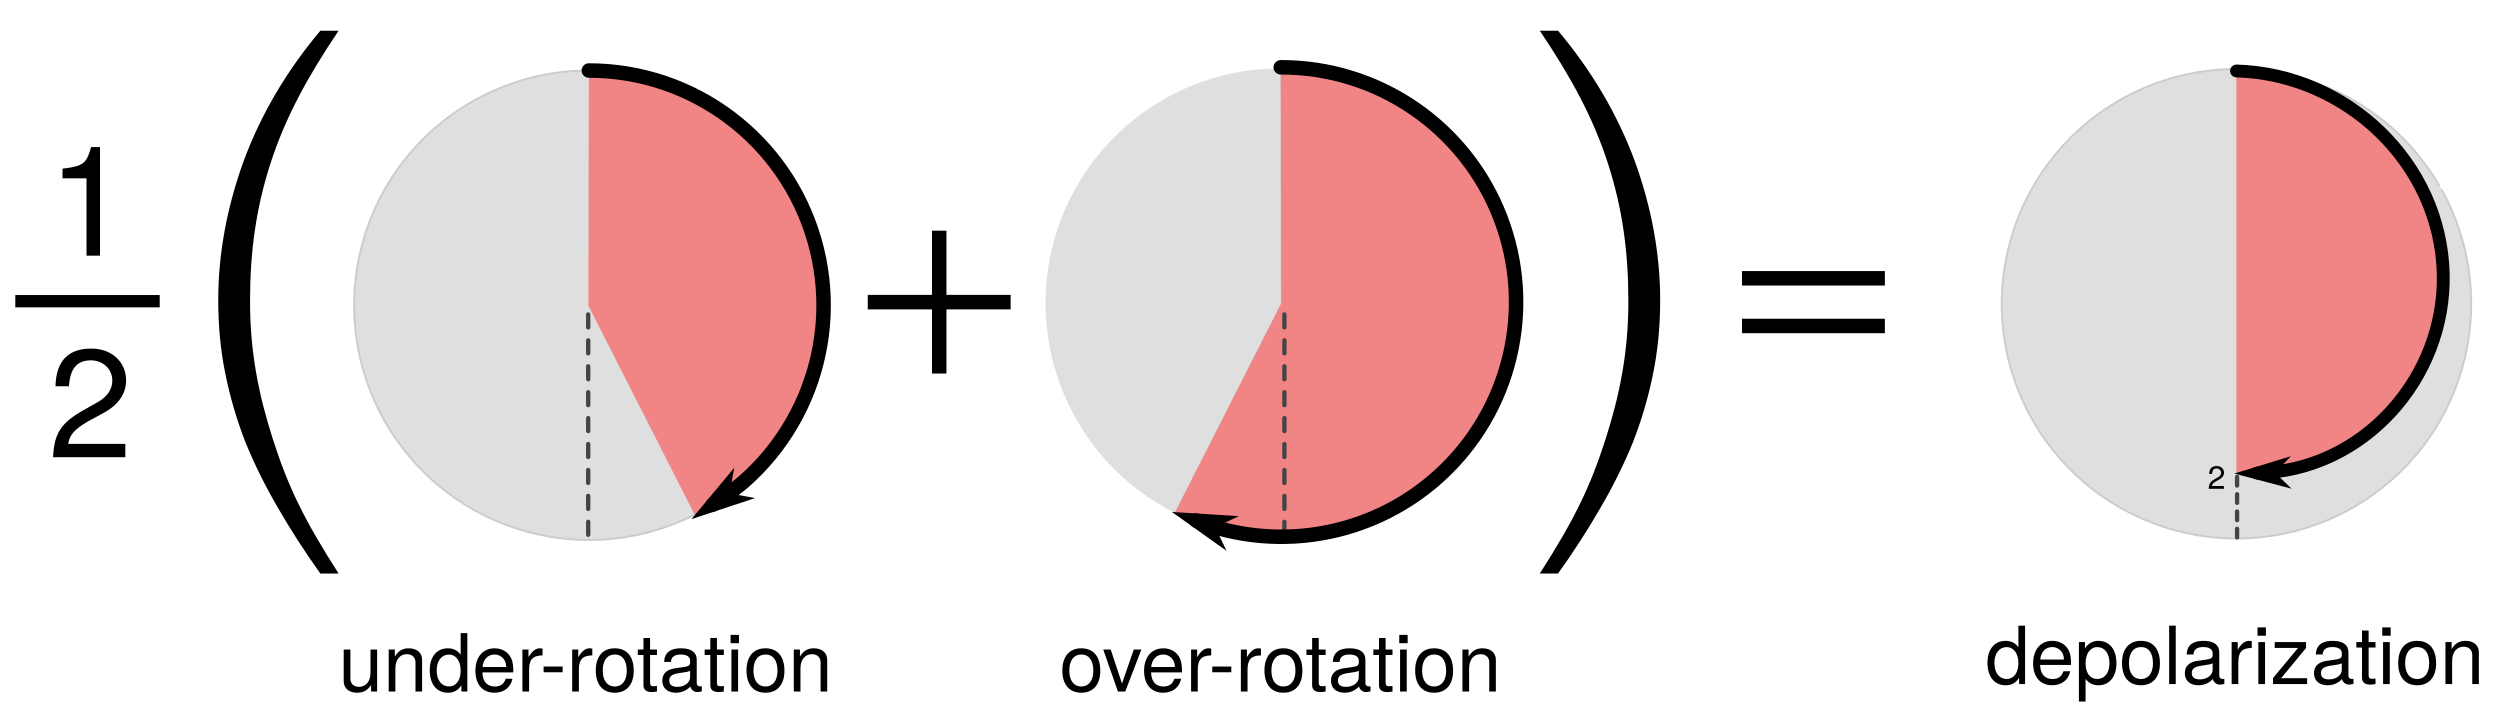
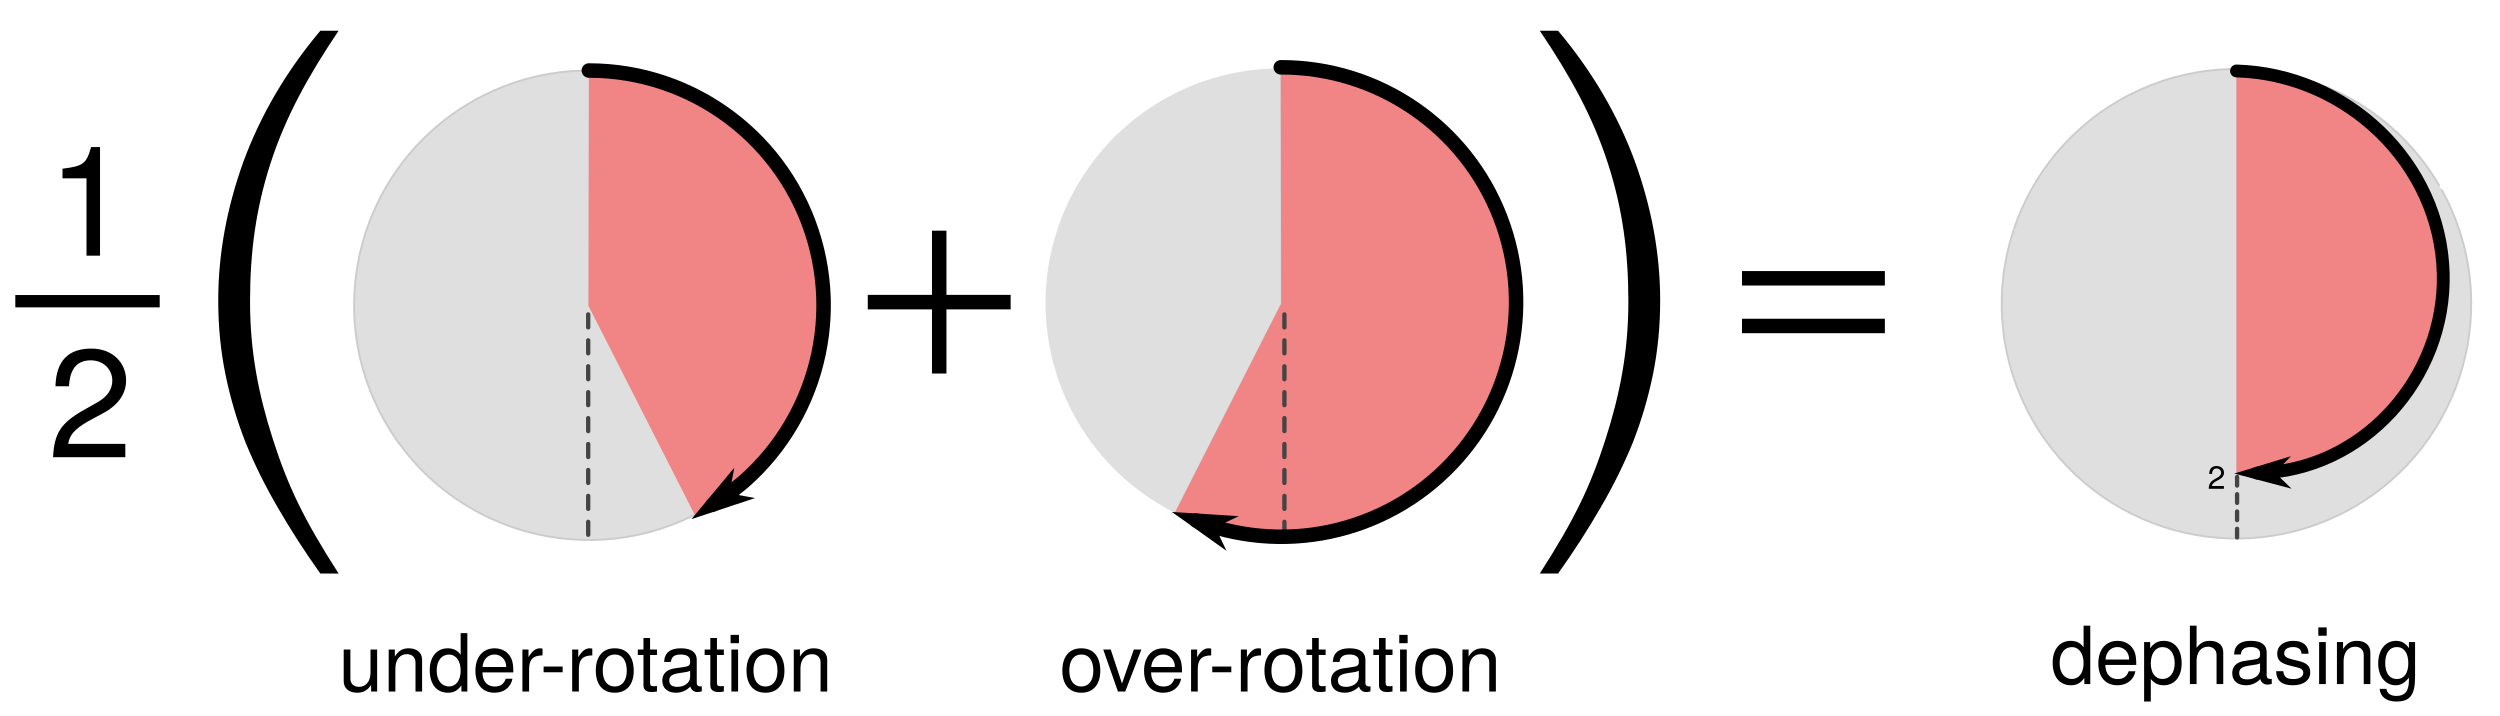
<svg xmlns="http://www.w3.org/2000/svg" width="163.28mm" height="46.709mm" viewBox="0 0 578.551 165.504" id="svg2" version="1.1">
  <defs id="defs4">
    <marker style="overflow:visible" id="marker8589" refX="0" refY="0" orient="auto">
      <path transform="matrix(-0.2,0,0,-0.2,-1.2,0)" style="fill:#444444;fill-opacity:1;fill-rule:evenodd;stroke:#444444;stroke-width:1pt;stroke-opacity:1" d="M 0,0 5,-5 -12.5,0 5,5 0,0 Z" id="path8591" />
    </marker>
    <marker orient="auto" refY="0" refX="0" id="marker7201" style="overflow:visible">
      <path id="path7203" d="M 0,0 5,-5 -12.5,0 5,5 0,0 Z" style="fill:#444444;fill-opacity:1;fill-rule:evenodd;stroke:#444444;stroke-width:1pt;stroke-opacity:1" transform="matrix(-0.2,0,0,-0.2,-1.2,0)" />
    </marker>
    <marker orient="auto" refY="0.0" refX="0.0" id="Arrow1Send" style="overflow:visible;">
      <path id="path4174" d="M 0.0,0.0 L 5.0,-5.0 L -12.5,0.0 L 5.0,5.0 L 0.0,0.0 z " style="fill-rule:evenodd;stroke:#000000;stroke-width:1.0pt;" transform="scale(0.2) rotate(180) translate(6,0)" />
    </marker>
    <marker style="overflow:visible" id="marker5975" refX="0" refY="0" orient="auto">
      <path transform="matrix(-0.2,0,0,-0.2,-1.2,0)" style="fill:#000000;fill-opacity:1;fill-rule:evenodd;stroke:#000000;stroke-width:1pt;stroke-opacity:1" d="M 0,0 5,-5 -12.5,0 5,5 0,0 Z" id="path5977" />
    </marker>
    <marker style="overflow:visible" id="marker5609" refX="0" refY="0" orient="auto">
      <path transform="matrix(0.2,0,0,0.2,1.2,0)" style="fill:#000000;fill-opacity:1;fill-rule:evenodd;stroke:#000000;stroke-width:1pt;stroke-opacity:1" d="M 0,0 5,-5 -12.5,0 5,5 0,0 Z" id="path5611" />
    </marker>
    <marker orient="auto" refY="0" refX="0" id="Arrow1Sstart" style="overflow:visible">
      <path id="path4171" d="M 0,0 5,-5 -12.5,0 5,5 0,0 Z" style="fill:#000000;fill-opacity:1;fill-rule:evenodd;stroke:#000000;stroke-width:1pt;stroke-opacity:1" transform="matrix(0.2,0,0,0.2,1.2,0)" />
    </marker>
    <marker orient="auto" refY="0" refX="0" id="marker5185" style="overflow:visible">
      <path id="path5187" d="M 0,0 5,-5 -12.5,0 5,5 0,0 Z" style="fill:#444444;fill-opacity:1;fill-rule:evenodd;stroke:#444444;stroke-width:1pt;stroke-opacity:1" transform="matrix(-0.2,0,0,-0.2,-1.2,0)" />
    </marker>
    <marker style="overflow:visible" id="marker4992" refX="0" refY="0" orient="auto">
      <path transform="matrix(-0.2,0,0,-0.2,-1.2,0)" style="fill:#000000;fill-opacity:1;fill-rule:evenodd;stroke:#000000;stroke-width:1pt;stroke-opacity:1" d="M 0,0 5,-5 -12.5,0 5,5 0,0 Z" id="path4994" />
    </marker>
    <marker orient="auto" refY="0" refX="0" id="Arrow1Mend" style="overflow:visible">
      <path id="path4168" d="M 0,0 5,-5 -12.5,0 5,5 0,0 Z" style="fill:#a60000;fill-opacity:1;fill-rule:evenodd;stroke:#000000;stroke-width:1pt;stroke-opacity:1" transform="matrix(-0.4,0,0,-0.4,-4,0)" />
    </marker>
    <marker orient="auto" refY="0" refX="0" id="Arrow1Lend" style="overflow:visible">
      <path id="path4162" d="M 0,0 5,-5 -12.5,0 5,5 0,0 Z" style="fill:#a60000;fill-opacity:1;fill-rule:evenodd;stroke:#000000;stroke-width:1pt;stroke-opacity:1" transform="matrix(-0.8,0,0,-0.8,-10,0)" />
    </marker>
  </defs>
  <g id="layer1" transform="translate(-84.53431,-50.37689)">
    <path d="m -356.222,168.964 a 54.322,54.322 0 0 1 -61.012,-8.134 54.322,54.322 0 0 1 -14.251,-59.879 54.322,54.322 0 0 1 50.807,-34.746 l -0.134,54.322 z" id="path5955" style="opacity:1;fill:#f18484;fill-opacity:1;stroke:#cccccc;stroke-width:0.447;stroke-linejoin:round;stroke-miterlimit:4;stroke-dasharray:none;stroke-dashoffset:0;stroke-opacity:1" transform="scale(-1,1)" />
    <path style="opacity:1;fill:#dfdfdf;fill-opacity:1;stroke:none;stroke-width:0.8;stroke-linejoin:round;stroke-miterlimit:4;stroke-dasharray:none;stroke-dashoffset:0;stroke-opacity:1" d="m 380.813,66.205 c -25.151,0 -47.012,17.264 -52.842,41.73 -5.83,24.466 5.897,49.734 28.344,61.076 l 24.599,-48.375 z" id="path5957" />
    <path id="path8587" d="m 381.775,123.139 0,53.136" style="fill:none;fill-rule:evenodd;stroke:#444444;stroke-width:1;stroke-linecap:round;stroke-linejoin:miter;stroke-miterlimit:4;stroke-dasharray:3, 3;stroke-dashoffset:0;stroke-opacity:1;marker-mid:url(#marker8589)" />
    <g id="g5949">
      <path d="m 268.249,94.557 a 54.322,54.322 0 0 1 -20.769,73.784 54.322,54.322 0 0 1 -73.876,-20.439 54.322,54.322 0 0 1 20.109,-73.966 54.322,54.322 0 0 1 74.056,19.778" id="path4136" style="opacity:1;fill:#dfdfdf;fill-opacity:1;stroke:#cccccc;stroke-width:0.447;stroke-linejoin:round;stroke-miterlimit:4;stroke-dasharray:none;stroke-dashoffset:0;stroke-opacity:1" />
      <path style="opacity:1;fill:#f18484;fill-opacity:1;stroke:none;stroke-width:0.8;stroke-linejoin:round;stroke-miterlimit:4;stroke-dasharray:none;stroke-dashoffset:0;stroke-opacity:1" d="m 220.807,66.696 c 25.151,0 47.012,17.264 52.842,41.73 5.83,24.466 -5.897,49.734 -28.344,61.076 l -24.599,-48.375 z" id="path4138" />
    </g>
    <path style="opacity:1;fill:none;fill-opacity:1;stroke:#000000;stroke-width:3.355;stroke-linecap:round;stroke-linejoin:round;stroke-miterlimit:4;stroke-dasharray:none;stroke-dashoffset:0;stroke-opacity:1;marker-end:url(#marker4992)" d="m 220.807,66.696 c 24.256,0 45.572,16.081 52.233,39.404 3.331,11.662 2.594,23.721 -1.55,34.466 -2.072,5.372 -4.996,10.416 -8.689,14.918 -1.847,2.251 -3.886,4.366 -6.106,6.319 -2.221,1.953 -7.199,5.344 -7.199,5.344" id="path4152" />
    <path d="m 649.54,94.215 a 54.322,54.322 0 0 1 -20.769,73.784 54.322,54.322 0 0 1 -73.876,-20.439 54.322,54.322 0 0 1 20.109,-73.966 54.322,54.322 0 0 1 74.056,19.778" id="path5163" style="opacity:1;fill:#dfdfdf;fill-opacity:1;stroke:#cccccc;stroke-width:0.447;stroke-linejoin:round;stroke-miterlimit:4;stroke-dasharray:none;stroke-dashoffset:0;stroke-opacity:1" />
    <path style="opacity:1;fill:#f18484;fill-opacity:1;stroke:none;stroke-width:0.447;stroke-linejoin:round;stroke-miterlimit:4;stroke-dasharray:none;stroke-dashoffset:0;stroke-opacity:1" id="path5165" d="m 602.075,66.346 a 47.921,46.778 0 0 1 47.921,46.778 47.921,46.778 0 0 1 -47.921,46.778 l 0,-46.778 z" />
    <path style="fill:none;fill-rule:evenodd;stroke:#000000;stroke-width:2.858;stroke-linecap:round;stroke-linejoin:miter;stroke-miterlimit:4;stroke-dasharray:none;stroke-opacity:1;marker-start:url(#Arrow1Sstart)" id="path5169" d="m -606.811,156.423 c -23.588,-0.462 -42.006,-21.228 -41.416,-44.473 0.626,-24.699 21.608,-44.457 46.018,-45.152" transform="matrix(-1.039564,0,0,1.038384,-23.92664,-2.563033)" />
    <g style="font-style:normal;font-variant:normal;font-weight:normal;font-stretch:normal;font-size:91.345px;line-height:125%;font-family:'Helvetica Neue';-inkscape-font-specification:'Helvetica Neue, Normal';text-align:start;letter-spacing:0px;word-spacing:0px;writing-mode:lr-tb;text-anchor:start;fill:#000000;fill-opacity:1;stroke:none;stroke-width:1px;stroke-linecap:butt;stroke-linejoin:miter;stroke-opacity:1" id="text5532" transform="matrix(1.647576,0,0,1.481776,-80.85774,-57.9555)">
      <path d="m 145.38,162.68 2.565,0 c -4.897,-8.483 -7.112,-13.622 -9.24,-21.005 -1.999,-6.934 -3.199,-13.628 -3.199,-21.474 0,-7.846 0.846,-14.554 2.842,-21.466 2.131,-7.381 5.344,-13.793 9.597,-20.823 l -2.565,0 c -4.75,6.272 -8.343,13.062 -10.779,20.37 -2.375,7.308 -3.562,14.554 -3.562,21.74 0,4.019 0.335,7.856 1.005,11.51 0.67,3.654 1.614,7.216 2.832,10.687 1.279,3.471 2.801,6.881 4.567,10.231 1.766,3.41 3.745,6.82 5.937,10.231 z" id="path5590" />
    </g>
    <g id="g5570" transform="matrix(0.9579681,0,0,0.9579681,57.11141,-83.42964)">
      <text id="text5524" y="201.446" x="39.947" style="font-style:normal;font-variant:normal;font-weight:normal;font-stretch:normal;font-size:37.003px;line-height:125%;font-family:'Helvetica Neue';-inkscape-font-specification:'Helvetica Neue, Normal';text-align:start;letter-spacing:0px;word-spacing:0px;writing-mode:lr-tb;text-anchor:start;fill:#000000;fill-opacity:1;stroke:none;stroke-width:1px;stroke-linecap:butt;stroke-linejoin:miter;stroke-opacity:1" xml:space="preserve">
        <tspan y="201.446" x="39.947" id="tspan5526">1</tspan>
      </text>
      <text id="text5528" y="250.117" x="40.181" style="font-style:normal;font-variant:normal;font-weight:normal;font-stretch:normal;font-size:37.003px;line-height:125%;font-family:'Helvetica Neue';-inkscape-font-specification:'Helvetica Neue, Normal';text-align:start;letter-spacing:0px;word-spacing:0px;writing-mode:lr-tb;text-anchor:start;fill:#000000;fill-opacity:1;stroke:none;stroke-width:1px;stroke-linecap:butt;stroke-linejoin:miter;stroke-opacity:1" xml:space="preserve">
        <tspan y="250.117" x="40.181" id="tspan5530">2</tspan>
      </text>
      <path id="path5548" d="m 32.325,212.439 34.881,0" style="fill:none;fill-rule:evenodd;stroke:#000000;stroke-width:2.979px;stroke-linecap:butt;stroke-linejoin:miter;stroke-opacity:1" />
    </g>
    <g id="g5554" transform="matrix(0.7793076,0,0,0.7793076,139.7185,-87.3615)">
      <path id="path5550" d="m 186.878,266.464 c 42.426,0 42.426,0 42.426,0" style="fill:none;fill-rule:evenodd;stroke:#000000;stroke-width:4.3;stroke-linecap:butt;stroke-linejoin:miter;stroke-miterlimit:4;stroke-dasharray:none;stroke-opacity:1" />
      <path style="fill:none;fill-rule:evenodd;stroke:#000000;stroke-width:4.3;stroke-linecap:butt;stroke-linejoin:miter;stroke-miterlimit:4;stroke-dasharray:none;stroke-opacity:1" d="m 208.091,287.677 c 0,-42.426 0,-42.426 0,-42.426" id="path5552" />
    </g>
    <g id="g5566" transform="matrix(0.7793076,0,0,0.7793076,359.8293,-33.83057)">
      <path style="fill:none;fill-rule:evenodd;stroke:#000000;stroke-width:4.3;stroke-linecap:butt;stroke-linejoin:miter;stroke-miterlimit:4;stroke-dasharray:none;stroke-opacity:1" d="m 164.043,190.702 c 42.426,0 42.426,0 42.426,0" id="path5560" />
      <path id="path5562" d="m 164.043,204.844 c 42.426,0 42.426,0 42.426,0" style="fill:none;fill-rule:evenodd;stroke:#000000;stroke-width:4.3;stroke-linecap:butt;stroke-linejoin:miter;stroke-miterlimit:4;stroke-dasharray:none;stroke-opacity:1" />
    </g>
    <text xml:space="preserve" style="font-style:normal;font-variant:normal;font-weight:normal;font-stretch:normal;font-size:18.553px;line-height:125%;font-family:'Helvetica Neue';-inkscape-font-specification:'Helvetica Neue, Normal';text-align:start;letter-spacing:0px;word-spacing:0px;writing-mode:lr-tb;text-anchor:start;fill:#000000;fill-opacity:1;stroke:none;stroke-width:1px;stroke-linecap:butt;stroke-linejoin:miter;stroke-opacity:1" x="162.872" y="210.408" id="text5577">
      <tspan id="tspan5579" x="162.872" y="210.408">under-rotation</tspan>
    </text>
    <text xml:space="preserve" style="font-style:normal;font-variant:normal;font-weight:normal;font-stretch:normal;font-size:18.553px;line-height:125%;font-family:'Helvetica Neue';-inkscape-font-specification:'Helvetica Neue, Normal';text-align:start;letter-spacing:0px;word-spacing:0px;writing-mode:lr-tb;text-anchor:start;fill:#000000;fill-opacity:1;stroke:none;stroke-width:1px;stroke-linecap:butt;stroke-linejoin:miter;stroke-opacity:1" x="329.709" y="210.408" id="text5581">
      <tspan id="tspan5583" x="329.709" y="210.408">over-rotation</tspan>
    </text>
-     <text xml:space="preserve" style="font-style:normal;font-variant:normal;font-weight:normal;font-stretch:normal;font-size:18.553px;line-height:125%;font-family:'Helvetica Neue';-inkscape-font-specification:'Helvetica Neue, Normal';text-align:start;letter-spacing:0px;word-spacing:0px;writing-mode:lr-tb;text-anchor:start;fill:#000000;fill-opacity:1;stroke:none;stroke-width:1px;stroke-linecap:butt;stroke-linejoin:miter;stroke-opacity:1" x="543.988" y="208.683" id="text5585">
-       <tspan id="tspan5587" x="543.988" y="208.683">depolarization</tspan>
+     <text xml:space="preserve" style="font-style:normal;font-variant:normal;font-weight:normal;font-stretch:normal;font-size:18.553px;line-height:125%;font-family:'Helvetica Neue';-inkscape-font-specification:'Helvetica Neue, Normal';text-align:start;letter-spacing:0px;word-spacing:0px;writing-mode:lr-tb;text-anchor:start;fill:#000000;fill-opacity:1;stroke:none;stroke-width:1px;stroke-linecap:butt;stroke-linejoin:miter;stroke-opacity:1" x="559.077" y="208.683" id="text5585">
+       <tspan id="tspan5587" x="559.077" y="208.683">dephasing</tspan>
    </text>
    <g transform="matrix(-1.647576,0,0,1.481776,684.6293,-57.9555)" id="g5596" style="font-style:normal;font-variant:normal;font-weight:normal;font-stretch:normal;font-size:91.345px;line-height:125%;font-family:'Helvetica Neue';-inkscape-font-specification:'Helvetica Neue, Normal';text-align:start;letter-spacing:0px;word-spacing:0px;writing-mode:lr-tb;text-anchor:start;fill:#000000;fill-opacity:1;stroke:none;stroke-width:1px;stroke-linecap:butt;stroke-linejoin:miter;stroke-opacity:1">
      <path id="path5598" d="m 145.38,162.68 2.565,0 c -4.897,-8.483 -7.112,-13.622 -9.24,-21.005 -1.999,-6.934 -3.199,-13.628 -3.199,-21.474 0,-7.846 0.846,-14.554 2.842,-21.466 2.131,-7.381 5.344,-13.793 9.597,-20.823 l -2.565,0 c -4.75,6.272 -8.343,13.062 -10.779,20.37 -2.375,7.308 -3.562,14.554 -3.562,21.74 0,4.019 0.335,7.856 1.005,11.51 0.67,3.654 1.614,7.216 2.832,10.687 1.279,3.471 2.801,6.881 4.567,10.231 1.766,3.41 3.745,6.82 5.937,10.231 z" />
    </g>
    <path style="fill:none;fill-rule:evenodd;stroke:#444444;stroke-width:1;stroke-linecap:round;stroke-linejoin:miter;stroke-miterlimit:4;stroke-dasharray:3, 3;stroke-dashoffset:0;stroke-opacity:1;marker-mid:url(#marker5185)" d="m 220.656,123.139 0,53.136" id="path5600" />
    <flowRoot xml:space="preserve" id="flowRoot5757" style="font-style:normal;font-variant:normal;font-weight:normal;font-stretch:normal;font-size:11.52px;line-height:125%;font-family:'Helvetica Neue';-inkscape-font-specification:'Helvetica Neue, Normal';text-align:start;letter-spacing:0px;word-spacing:0px;writing-mode:lr-tb;text-anchor:start;fill:#000000;fill-opacity:1;stroke:none;stroke-width:1px;stroke-linecap:butt;stroke-linejoin:miter;stroke-opacity:1" transform="matrix(1.331,0,0,1.331,38.59294,11.99843)">
      <flowRegion id="flowRegion5759">
        <rect id="rect5761" width="9.911" height="14.554" x="139.375" y="99.968" />
      </flowRegion>
      <flowPara id="flowPara5763" style="font-style:italic;font-variant:normal;font-weight:normal;font-stretch:normal;font-family:Georgia;-inkscape-font-specification:'Georgia Italic'">θ</flowPara>
    </flowRoot>
    <flowRoot transform="matrix(1.331,0,0,1.331,183.7764,11.99843)" style="font-style:normal;font-variant:normal;font-weight:normal;font-stretch:normal;font-size:11.52px;line-height:125%;font-family:'Helvetica Neue';-inkscape-font-specification:'Helvetica Neue, Normal';text-align:start;letter-spacing:0px;word-spacing:0px;writing-mode:lr-tb;text-anchor:start;fill:#000000;fill-opacity:1;stroke:none;stroke-width:1px;stroke-linecap:butt;stroke-linejoin:miter;stroke-opacity:1" id="flowRoot5773" xml:space="preserve">
      <flowRegion id="flowRegion5775">
        <rect y="99.968" x="139.375" height="14.554" width="9.911" id="rect5777" />
      </flowRegion>
      <flowPara style="font-style:italic;font-variant:normal;font-weight:normal;font-stretch:normal;font-family:Georgia;-inkscape-font-specification:'Georgia Italic'" id="flowPara5779">θ</flowPara>
    </flowRoot>
    <g id="g8171" transform="translate(4.285715,1.607143)">
      <flowRoot transform="matrix(1.331,0,0,1.331,395.8401,21.67093)" style="font-style:normal;font-variant:normal;font-weight:normal;font-stretch:normal;font-size:11.52px;line-height:125%;font-family:'Helvetica Neue';-inkscape-font-specification:'Helvetica Neue, Normal';text-align:start;letter-spacing:0px;word-spacing:0px;writing-mode:lr-tb;text-anchor:start;fill:#000000;fill-opacity:1;stroke:none;stroke-width:1px;stroke-linecap:butt;stroke-linejoin:miter;stroke-opacity:1" id="flowRoot7143" xml:space="preserve">
        <flowRegion id="flowRegion7145">
          <rect y="99.968" x="139.375" height="14.554" width="9.911" id="rect7147" />
        </flowRegion>
        <flowPara style="font-style:italic;font-variant:normal;font-weight:normal;font-stretch:normal;font-family:Georgia;-inkscape-font-specification:'Georgia Italic'" id="flowPara7149">θ</flowPara>
      </flowRoot>
      <text id="text7151" y="161.883" x="591.134" style="font-style:normal;font-variant:normal;font-weight:normal;font-stretch:normal;font-size:7.434px;line-height:125%;font-family:'Helvetica Neue';-inkscape-font-specification:'Helvetica Neue, Normal';text-align:start;letter-spacing:0px;word-spacing:0px;writing-mode:lr-tb;text-anchor:start;fill:#000000;fill-opacity:1;stroke:none;stroke-width:1px;stroke-linecap:butt;stroke-linejoin:miter;stroke-opacity:1" xml:space="preserve">
        <tspan y="161.883" x="591.134" id="tspan7153">2</tspan>
      </text>
    </g>
    <path style="fill:none;fill-rule:evenodd;stroke:#444444;stroke-width:1;stroke-linecap:round;stroke-linejoin:miter;stroke-miterlimit:4;stroke-dasharray:2, 2;stroke-dashoffset:0;stroke-opacity:1;marker-mid:url(#marker7201)" d="m 602.241,160.746 0,14.561" id="path7199" />
    <path style="opacity:1;fill:none;fill-opacity:1;stroke:#000000;stroke-width:3.355;stroke-linecap:round;stroke-linejoin:round;stroke-miterlimit:4;stroke-dasharray:none;stroke-dashoffset:0;stroke-opacity:1;marker-start:url(#marker5609)" d="m 361.385,170.855 2.964,1.05 c 2.594,0.919 5.096,1.507 7.774,1.953 5.356,0.893 10.791,0.972 16.121,0.262 10.659,-1.421 20.897,-6 29.243,-13.542 16.691,-15.083 22.358,-38.894 14.251,-59.879 -8.107,-20.985 -28.31,-34.802 -50.807,-34.746" id="path6383" />
  </g>
</svg>
